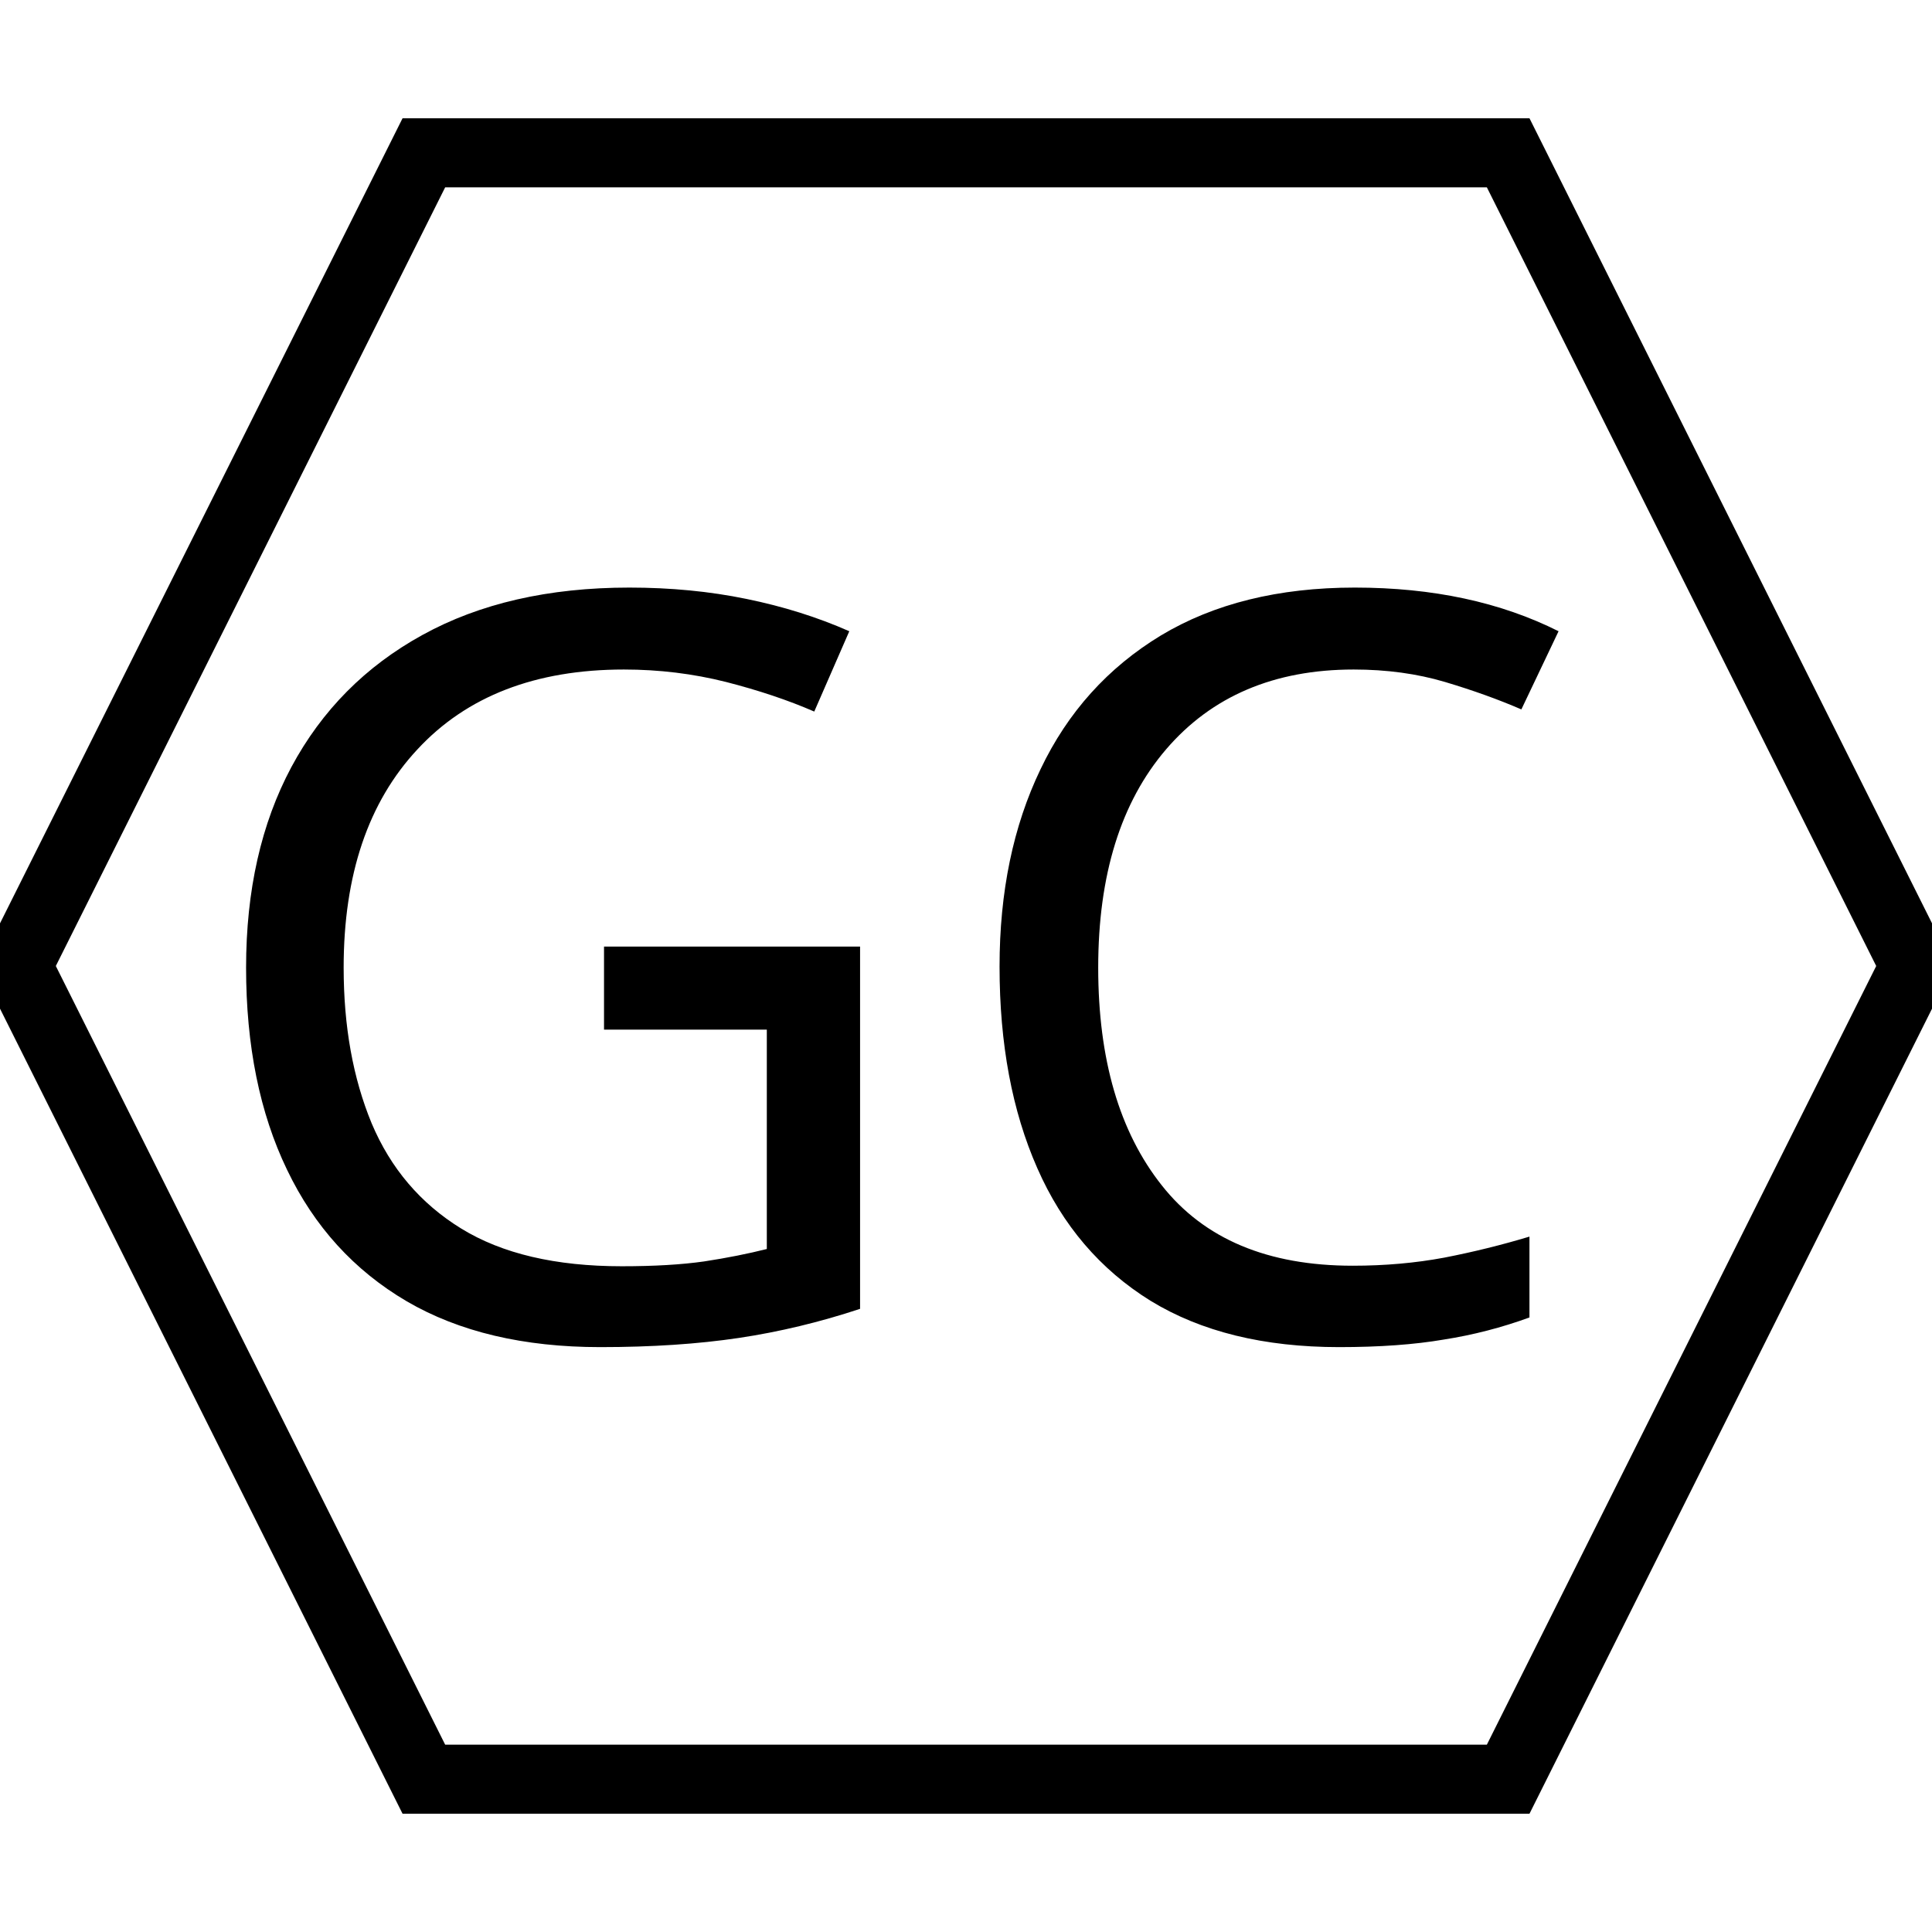
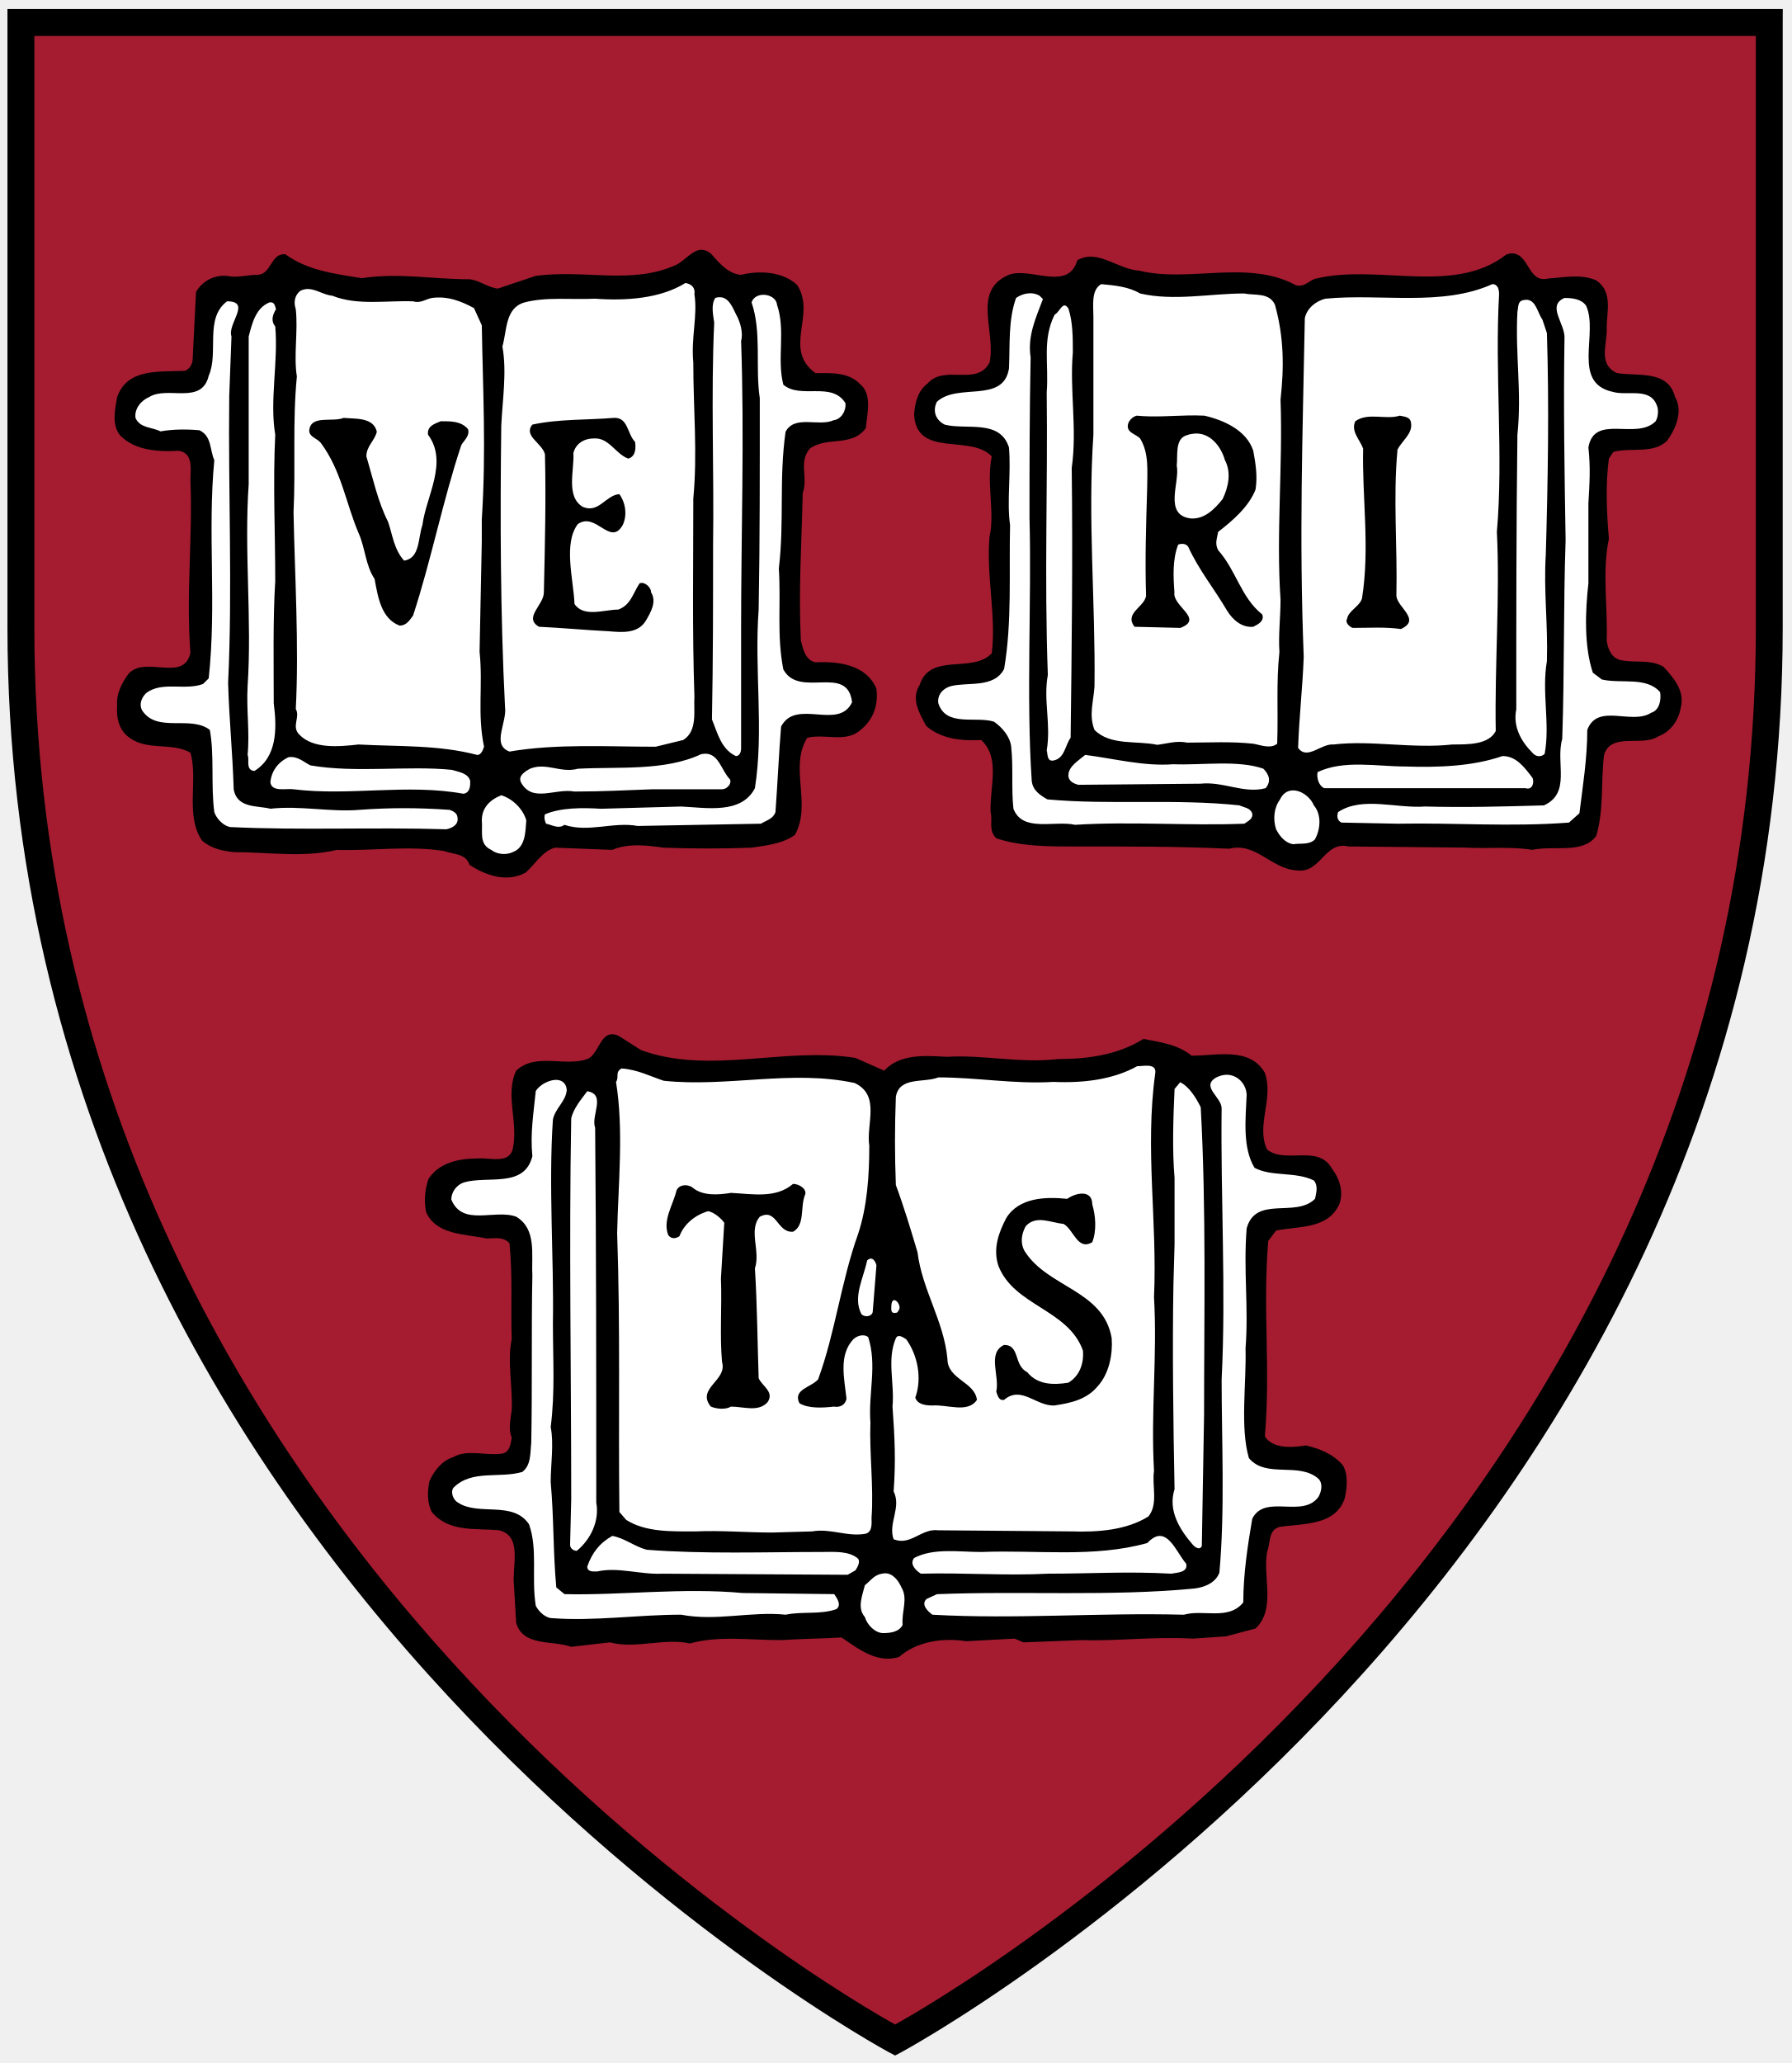
- <svg xmlns="http://www.w3.org/2000/svg" width="56" height="56">
-   <g>
-     <rect fill="#fff" id="canvas_background" height="58" width="58" y="-1" x="-1" />
-     <g display="none" overflow="visible" y="0" x="0" height="100%" width="100%" id="canvasGrid">
-       <rect fill="url(#gridpattern)" stroke-width="0" y="0" x="0" height="100%" width="100%" />
-     </g>
-   </g>
-   <g>
-     <path stroke="#000" id="svg_2" d="m0.5,28l11.786,-23.571l31.429,0l11.786,23.571l-11.786,23.571l-31.429,0l-11.786,-23.571z" stroke-width="2" fill="#fff" />
-     <text font-style="normal" font-weight="normal" xml:space="preserve" text-anchor="start" font-family="'Montserrat Black'" font-size="30" id="svg_1" y="38.75" x="5.305" stroke-width="0" stroke="#000" fill="#000000">GC</text>
+ <svg xmlns="http://www.w3.org/2000/svg" height="250.95" viewBox="0 0 492.519 566.972" width="218">
+   <g transform="matrix(1.7526 0 0 1.7526 2.0468 2.4717)">
+     <path d="m0 0v2.109 94.922c0 148.96 138.22 223.36 138.22 223.36l0.996 0.527 0.996-0.527s138.22-74.398 138.22-223.36v-94.922l0.01-2.108h-2.11-274.22-2.11z" />
+     <path fill="#a51c30" d="m4.219 4.219h270v92.812c0 143.23-129.44 215.97-135 219.02-5.556-3.059-135-75.795-135-219.02v-92.812z" />
+     <path d="m48.207 16.709c-0.637-0.014-1.171 0.745-1.764 1.039-3.1 1.424-6.292 0.309-9.777 0.777l-2.621 0.881c-0.714-0.08-1.257-0.569-1.971-0.648-2.542 0-4.94-0.465-7.469-0.076-1.905-0.299-3.8-0.545-5.316-1.66-1.023-0.08-0.949 1.363-1.895 1.426-0.714 0-1.442 0.234-2.152 0.078-0.95-0.08-1.751 0.401-2.152 1.115l-0.234 4.669c0 0.325-0.233 0.715-0.545 0.805-1.829 0.08-3.985-0.184-4.695 1.815-0.156 0.87-0.4 1.974 0.234 2.697 1.036 1.025 2.618 1.117 4.045 1.037 1.036 0.156 0.805 1.335 0.805 2.049 0.169 3.966-0.312 7.781 0 11.982-0.468 2.062-3.088 0.168-4.279 1.426-0.482 0.638-0.885 1.441-0.805 2.231-0.08 1.116 0.236 2.06 1.428 2.541 1.195 0.465 2.554 0.089 3.656 0.727 0.558 1.826-0.387 4.347 0.805 6.096 0.637 0.558 1.413 0.723 2.203 0.803 2.463 0 4.775 0.404 7.158-0.154 2.466 0.077 4.977-0.312 7.443 0.076 0.634 0.246 1.518 0.158 1.764 0.961 1.102 0.714 2.543 1.259 3.891 0.545 0.714-0.634 1.179-1.506 2.049-1.738l3.969 0.156c1.102-0.481 2.45-0.312 3.553-0.156 2.061 0.077 4.139 0.077 6.121 0 1.026-0.156 2.138-0.259 3.008-0.883 1.192-2.151-0.416-4.68 0.855-6.742 1.271-0.311 2.699 0.389 3.734-0.57 0.87-0.713 1.22-1.737 1.065-2.853-0.714-1.659-2.632-1.894-4.229-1.815-0.714-0.156-0.859-0.945-1.012-1.504-0.169-3.564 0.054-6.756 0.131-10.244 0.392-1.116-0.311-2.14 0.492-3.086 1.178-0.87 2.932-0.08 3.891-1.428 0.063-0.884 0.478-2.32-0.389-3.033-0.793-0.867-2.075-0.779-3.113-0.779-2.293-1.674 0.081-4.058-1.27-6.119-1.022-0.947-2.633-1.011-3.891-0.701-0.866-0.063-1.491-0.792-2.049-1.426-0.236-0.218-0.462-0.308-0.674-0.312zm56.123 0.26c-0.09 0.008-0.181 0.048-0.285 0.078-3.641 2.837-8.884 0.634-13.176 1.66-0.482 0.076-0.792 0.635-1.426 0.467-3.333-1.816-7.382-0.159-10.867-1.012-1.517-0.093-2.881-1.53-4.305-0.727-0.637 2.204-3.242 0.454-4.746 1.012-2.619 1.101-0.872 3.958-1.35 6.096-0.883 1.673-3.113 0.103-4.305 1.451-0.637 0.478-0.857 1.26-0.934 2.127 0.156 3.086 3.891 1.351 5.394 2.932-0.389 1.905 0.232 3.901-0.156 5.574-0.233 2.775 0.478 5.473 0.156 8.092-1.351 1.427-4.279-0.088-5.006 2.205-0.624 0.96-0.011 1.983 0.467 2.852 1.039 0.88 2.385 1.038 3.812 0.961 1.348 1.272 0.572 3.252 0.648 5.004 0.156 0.621-0.169 1.259 0.389 1.816 1.66 0.558 3.499 0.57 5.238 0.57 3.887 0 7.381-0.009 10.945 0.156 1.829-0.477 2.941 1.428 4.693 1.504 1.659 0.236 1.907-2.065 3.58-1.66 0 0 8.092 0.079 8.092 0.078 1.583 0.09 3.151-0.089 4.668 0.156 1.57-0.325 3.476 0.307 4.436-0.961 0.544-1.828 0.312-3.731 0.545-5.627 0.481-1.593 2.619-0.561 3.734-1.272 0.87-0.325 1.426-1.101 1.582-1.971 0.322-1.191-0.466-2.075-1.193-2.879-0.946-0.544-1.969-0.234-3.008-0.467-0.634-0.169-0.854-0.803-0.934-1.348 0.08-2.31-0.327-4.837 0.154-7.055-0.156-1.905-0.246-3.748 0-5.576l0.312-0.467c1.271-0.322 2.775 0.168 3.734-0.777 0.634-0.88 1.103-2.076 0.545-3.035-0.481-1.905-2.62-1.415-4.047-1.66-1.348-0.635-0.62-2.063-0.699-3.164 0-1.039 0.455-2.475-0.727-3.268-1.036-0.465-2.295-0.195-3.32-0.129-1.481 0.364-1.296-1.858-2.644-1.738zm-62.478 54.203c-0.727 0.115-0.904 1.449-1.607 1.713-1.597 0.545-3.577-0.468-4.928 0.803-0.79 1.66 0.156 3.566-0.232 5.394-0.233 1.116-1.585 0.622-2.465 0.701-1.348 0-2.686 0.321-3.397 1.426-0.236 0.711-0.326 1.506-0.156 2.309 0.714 1.58 2.697 1.505 4.201 1.816 0.558 0 1.18-0.141 1.582 0.336 0.232 2.297 0.076 4.449 0.156 6.666-0.325 1.504 0.076 3.317 0 4.9-0.08 0.635-0.249 1.362 0 1.92-0.08 0.478-0.144 1.036-0.701 1.115-1.115 0.156-2.4-0.323-3.346 0.234-0.79 0.246-1.335 0.945-1.66 1.658-0.156 0.714-0.169 1.517 0.156 2.154 1.178 1.425 3.008 1.117 4.668 1.27 1.673 0.402 0.884 2.542 1.037 3.812l0.156 2.619c0.481 1.66 2.541 1.192 3.812 1.66l2.697-0.311c1.753 0.482 3.801-0.326 5.551 0.078 1.985-0.558 4.111-0.234 6.328-0.234 1.351-0.089 2.774-0.101 4.201-0.182 1.192 0.807 2.477 1.828 3.994 1.35 1.258-1.101 3.075-1.338 4.668-1.09l3.346-0.182 0.621 0.26 4.047-0.156c2.466 0.08 5.005-0.259 7.703-0.104l2.309-0.156 2.049-0.545c1.427-1.347 0.494-3.567 0.803-5.316 0.249-0.637 0.065-1.504 0.855-1.736 1.673-0.246 3.902-0.075 4.539-1.998 0.166-0.776 0.245-1.674-0.156-2.309-0.714-0.789-1.582-1.115-2.541-1.348-0.946 0.156-2.294 0.247-2.852-0.623 0.402-4.756-0.156-8.807 0.232-13.564 0 0 0.545-0.724 0.545-0.725 1.58-0.325 3.58-0.08 4.383-1.816 0.312-0.789 0.065-1.749-0.492-2.463-0.946-1.752-3.242-0.31-4.514-1.35-0.79-1.669 0.48-3.487-0.154-5.316-1.039-1.815-3.332-1.193-5.084-1.193-0.946-0.776-2.151-0.933-3.346-1.166-1.736 1.089-3.802 1.401-5.939 1.4-2.622 0.309-5.161-0.312-7.703-0.156-1.517-0.08-3.24-0.232-4.356 0.959l-1.998-0.883c-4.912-0.79-10.13 1.194-14.886-0.545l-1.504-0.959c-0.239-0.133-0.455-0.157-0.623-0.131z" transform="matrix(2.2593 0 0 2.2593 -.0000086184 0)" />
+     <path d="m47.064 19.018c-1.749 1.088-4.138 1.246-6.275 1.09-1.583 0.08-3.399-0.142-4.902 0.26-1.348 0.388-1.204 1.944-1.529 3.061 0.325 1.752-0.002 3.759-0.078 5.498-0.08 6.352-0.066 13.069 0.26 19.502 0.156 1.113-0.961 2.634 0.311 3.111 3.253-0.558 6.811-0.336 10.141-0.336l1.92-0.467c1.022-0.637 0.711-2.063 0.777-3.01-0.156-4.679-0.078-8.907-0.078-13.744 0.299-3.176 0-6.184 0-9.44-0.166-1.75 0.311-3.243 0.078-4.746 0.077-0.469-0.231-0.714-0.623-0.779zm28.865 0.078c-0.714 0.401-0.543 1.516-0.543 2.231v8.221c-0.405 5.951 0.153 11.605 0.076 17.48-0.077 1.102-0.402 1.982 0 3.008 1.102 1.116 2.943 0.728 4.357 1.037 0.634-0.076 1.349-0.31 2.076-0.154 1.58 0 2.997-0.092 4.59 0.076 0.468 0.077 1.182 0.389 1.66 0 0.08-2.307-0.078-4.212 0.154-6.354-0.077-1.271 0.078-2.397 0.078-3.656-0.312-4.524 0.166-9.275 0-13.875 0.246-2.231 0.248-4.291-0.389-6.588-0.402-0.867-1.413-0.622-2.127-0.777-2.386 0-4.863 0.544-7.236 0-0.79-0.469-1.738-0.559-2.697-0.648zm27.154 0c-3.499 1.579-7.778 0.637-11.592 1.012-0.634 0.156-1.272 0.634-1.428 1.348-0.153 8.258-0.402 15.16-0.076 23.498-0.077 2.138-0.314 4.112-0.391 6.328 0.634 0.884 1.595-0.314 2.465-0.234 2.619-0.311 5.471 0.309 8.246 0 1.112 0 2.528 0.016 3.01-0.934-0.08-4.6 0.3-9.389 0.078-13.824 0.468-5.314-0.158-11.023 0.154-16.492 0-0.312-0.075-0.701-0.467-0.701zm-82.187 0.338c-0.183-0.007-0.373 0.031-0.57 0.129-0.402 0.325-0.467 0.806-0.311 1.272 0.169 1.516-0.16 3.243 0.076 4.668-0.312 3.176-0.076 6.187-0.232 9.44 0.08 4.202 0.388 9.288 0.156 13.643 0.325 0.558-0.312 1.204 0.232 1.762 0.959 1.023 2.775 0.854 4.123 0.701 2.855 0.153 5.55 0.017 8.248 0.727 0.246 0 0.387-0.321 0.467-0.57-0.482-2.293-0.065-4.28-0.311-6.588l0.154-7.678v-1.504c0.309-4.773 0.076-8.96 0-13.484l-0.543-1.193c-0.87-0.469-1.83-0.858-2.932-0.701-0.402 0.076-0.803 0.39-1.272 0.234-1.816-0.077-3.878 0.312-5.627-0.389-0.595-0.058-1.112-0.448-1.66-0.467zm49.898 0.311c-0.287 0.039-0.545 0.154-0.777 0.311-0.558 1.579-0.413 3.229-0.492 4.902-0.402 2.453-3.565 0.957-5.006 2.309-0.312 0.634-0.089 1.26 0.545 1.582 1.517 0.388 3.827-0.403 4.461 1.582 0.156 1.828-0.159 3.734 0.076 5.393-0.08 3.333 0.144 6.734-0.414 9.986-0.71 1.351-2.514 0.882-3.709 1.193-0.558 0.156-0.948 0.634-0.855 1.191 0.544 1.66 2.592 0.87 3.863 1.272 0.558 0.389 1.117 1.028 1.193 1.738 0.156 1.441 0 2.881 0.156 4.305 0.634 1.66 2.852 0.794 4.279 1.115 3.89-0.246 7.858 0.078 11.748-0.078 0.232-0.169 0.634-0.325 0.545-0.727-0.156-0.388-0.555-0.388-0.881-0.545-4.524-0.477-8.888-0.012-13.332-0.414-0.544-0.311-1.011-0.633-1.088-1.272-0.392-5.795-0-12.694-0.156-18.258 0-3.721 0.002-7.261 0.078-11.15-0.233-1.517 0.387-2.789 0.855-4.047l-0.234-0.232c-0.279-0.157-0.568-0.196-0.855-0.156zm-18.49 0.104c-0.289 0.047-0.561 0.223-0.648 0.52 0.714 2.051 0.245 4.501 0.57 6.639 0 5.161 0.011 9.686-0.078 14.678-0.312 4.216 0.377 8.353-0.26 12.398-0.946 1.829-3.385 1.347-5.135 1.27l-5.551 0.156c-1.271-0.076-2.775-0.092-3.891 0.389-0.077 0.233 0.002 0.493 0.078 0.648 0.405 0.077 0.869 0.39 1.272 0.078 1.673 0.558 3.411-0.233 5.084 0.078l8.559-0.156c0.388-0.232 0.854-0.34 1.01-0.805 0.143-1.908 0.235-4.032 0.391-5.938 1.039-1.985 3.982 0.297 4.928-1.685-0.312-2.698-3.658-0.221-4.773-2.283-0.465-2.383-0.154-4.539-0.311-7.002 0.392-3.333-0.001-6.16 0.467-9.492 0.637-1.196 2.32-0.326 3.346-0.803 0.558-0.067 0.884-0.726 0.805-1.193-0.959-1.517-3.112-0.246-4.307-1.272-0.465-1.829 0.181-3.735-0.439-5.551-0.05-0.494-0.633-0.752-1.115-0.674zm-2.879 0.156c-0.092 0.004-0.177 0.01-0.285 0.051-0.312 0.464-0.155 1.155-0.078 1.713-0.233 5.085-0.002 10.399-0.078 15.404 0 4.202 0.001 7.938-0.078 12.137 0.388 0.947 0.638 2.062 1.66 2.543 0.236 0 0.363-0.233 0.363-0.545v-8.273c0-6.588 0.236-13.411 0-19.996 0.156-0.545-0.051-1.323-0.363-1.867-0.203-0.41-0.495-1.194-1.141-1.166zm58.664 0.051c-1.271 0.544 0.08 1.805 0 2.828-0.076 4.604-0.001 9.223 0.078 13.979-0.156 4.604-0.078 9.197-0.234 13.797-0.478 1.674 0.636 3.745-1.27 4.615-2.775 0.08-5.55 0.155-8.248 0.078-1.982 0.153-4.37-0.727-6.043 0.389-0.08 0.233-0.091 0.571 0.234 0.727l3.889 0.078c3.966-0.076 7.858 0.231 11.904-0.078l0.727-0.648c0.233-1.905 0.545-3.797 0.545-5.783 0.714-1.905 3.088-0.313 4.436-1.193 0.558-0.156 0.711-0.867 0.621-1.426-0.946-1.101-2.694-0.569-4.045-0.881l-0.623-0.469c-0.621-1.828-0.53-4.288-0.311-6.197v-5.551c0.08-1.427 0.156-2.452 0-3.889 0.402-2.374 3.32-0.469 4.668-1.816 0.156-0.246 0.234-0.79 0.078-1.115-0.482-1.272-2.047-0.622-3.086-0.934-2.838-0.638-0.947-4.059-1.816-5.965-0.309-0.469-0.946-0.545-1.504-0.545zm-2.568 0.131c-0.087-0.013-0.2 0.005-0.311 0.025-0.388 0.089-0.312 0.479-0.389 0.805-0.156 2.994 0.312 5.587 0 8.531-0.08 6.339-0.078 12.554-0.078 19.062-0.246 1.182 0.325 2.215 1.115 3.008 0.249 0.309 0.636 0.311 0.855 0.078 0.388-2.061-0.219-4.29 0.156-6.432 0.076-2.631-0.234-4.853-0.078-7.393 0.153-5.237 0.234-10.372 0.078-15.377l-0.311-0.934c-0.34-0.476-0.428-1.289-1.039-1.375zm-90.279 0.104c-1.583 1.191-0.556 3.563-1.27 5.16-0.482 2.061-2.857 0.688-4.125 1.478-0.558 0.232-1.049 0.815-0.959 1.453 0.312 0.713 1.101 0.622 1.738 0.934 0.87-0.156 1.831-0.155 2.697-0.078 0.87 0.401 0.712 1.364 1.037 2.074-0.482 4.992 0.169 9.985-0.389 15.146l-0.391 0.389c-1.271 0.482-2.865-0.218-3.967 0.648-0.322 0.326-0.492 0.792-0.26 1.193 1.039 1.58 3.348 0.312 4.695 1.348 0.325 1.737 0.065 3.877 0.311 5.705 0.156 0.465 0.634 0.963 1.115 1.039 4.823 0.236 9.998-0.001 14.99 0.154 0.402-0.076 0.867-0.325 0.777-0.803 0-0.311-0.313-0.468-0.545-0.545-2.231-0.156-4.135-0.156-6.275 0-1.985 0.169-4.111-0.31-6.172-0.078-0.883-0.232-2.307-0.002-2.543-1.35-0.077-2.539-0.313-4.771-0.389-7.391 0.312-6.433 0.002-13.23 0.078-19.891l0.156-4.15c-0.309-0.867 1.423-2.438-0.312-2.438zm2.932 0.078c-0.96 0.405-1.196 1.492-1.428 2.359v10.244c-0.325 4.684 0.236 9.428-0.076 14.031-0.09 1.674 0.156 3.192 0 4.771 0.156 0.326-0.171 1.039 0.467 1.115 1.58-0.959 1.58-2.942 1.348-4.695 0-2.619-0.062-5.861 0.104-8.48 0-3.488-0.166-6.757 0-10.166-0.402-2.387 0.222-5.057 0-7.519-0.322-0.392-0.18-0.805 0.053-1.193-0.067-0.156-0.065-0.544-0.467-0.467zm55.215 0.207c-0.232-0.003-0.398 0.474-0.699 0.648-0.87 1.752-0.389 3.399-0.545 5.394 0.08 6.495-0.171 12.705 0.078 19.605-0.325 1.75 0.234 3.41-0.078 5.238 0.08 0.246-0.001 0.778 0.467 0.701 0.79-0.156 0.792-1.024 1.193-1.582 0.08-6.353 0.153-12.604 0.076-18.725 0.388-2.696-0.154-5.408 0.078-8.014 0-1.023 0.002-2.115-0.311-3.061-0.1-0.14-0.182-0.207-0.26-0.207zm-24.82 31.119c-0.12-0.014-0.265-0.005-0.414 0.025-2.526 1.192-5.771 0.86-8.559 1.012-1.178 0.326-2.209-0.464-3.32 0-0.312 0.169-0.867 0.491-0.621 0.959 0.79 1.425 2.361 0.378 3.709 0.623 1.985 0 3.487-0.09 5.393-0.156h4.852c0.325 0 0.699-0.387 0.543-0.699-0.555-0.554-0.743-1.661-1.582-1.764zm26.246 0.078c-0.468 0.402-1.166 0.792-1.166 1.426 0 0.389 0.374 0.572 0.699 0.648l8.482-0.078c1.58-0.169 3.008 0.714 4.512 0.312 0.402-0.481 0.245-0.944-0.156-1.35-1.749-0.621-4.269-0.234-6.25-0.311-2.064 0.156-4.14-0.399-6.121-0.648zm28.971 0.078c-2.061 0.714-4.437 0.802-6.744 0.725-1.985 0-4.265-0.478-6.094 0.391-0.077 0.389 0.078 0.947 0.467 1.115h13.979c0.465 0.156 0.623-0.414 0.467-0.727-0.545-0.713-1.115-1.504-2.074-1.504zm-84.264 0.076c-0.714 0.326-1.194 0.946-1.27 1.738 0.076 0.711 1.129 0.416 1.607 0.492 3.877 0.482 7.91-0.401 11.801 0.312 0.465-0.08 0.467-0.557 0.467-0.883-0.148-0.557-0.789-0.62-1.267-0.776-3.087-0.312-6.666 0.234-9.83-0.311-0.468-0.232-0.87-0.648-1.504-0.572zm69.688 2.309c-0.353 0.014-0.672 0.202-0.881 0.648-0.402 0.545-0.492 1.336-0.26 2.049 0.246 0.482 0.636 0.958 1.193 1.037 0.481-0.08 1.116 0.066 1.504-0.336 0.392-0.713 0.466-1.723-0.078-2.361-0.243-0.59-0.89-1.059-1.478-1.037zm-54.93 0.338c-0.79 0.312-1.35 0.869-1.35 1.738 0.076 0.79-0.221 1.648 0.648 2.049 0.388 0.309 1.028 0.387 1.506 0.154 0.883-0.325 0.87-1.413 0.934-2.203-0.233-0.793-0.949-1.502-1.738-1.738zm44.9 18.77c-0.108-0.006-0.224-0-0.338 0.008-0.152 0.011-0.3 0.025-0.416 0.025-1.673 0.933-3.747 1.183-5.809 1.09-2.699 0.169-5.293-0.312-7.988-0.312-1.039 0.402-2.712-0.078-2.957 1.35-0.08 2.138-0.08 3.981 0 6.121 0.558 1.504 1.036 3.085 1.504 4.668 0.325 2.619 1.831 4.772 2.076 7.391 0 1.441 1.893 1.583 2.049 2.853-0.634 0.947-2.049 0.309-3.088 0.389-0.465 0-1.035-0.067-1.191-0.545 0.481-1.347 0.167-2.929-0.623-4.045-0.236-0.156-0.571-0.389-0.727-0.078-0.637 1.504-0.08 3.087-0.232 4.746 0.153 2.154 0.234 3.746 0.078 5.887 0.558 1.116-0.402 2.219 0 3.32 1.192 0.478 1.916-0.775 3.111-0.623l9.258 0.078c1.829 0.063 3.802-0.09 5.318-1.037 0.7-0.866 0.233-2.125 0.389-3.164-0.233-4.122 0.236-7.934 0-12.061 0.236-5.314-0.636-10.257 0.078-15.482 0.088-0.444-0.167-0.561-0.492-0.578zm-36.543 0.189c-0.482 0.246-0.155 0.625-0.391 0.934 0.544 3.333 0.155 7.051 0.078 10.477 0.232 6.662 0.077 12.866 0.156 19.375l0.467 0.543c1.348 0.867 3.151 0.805 4.824 0.805 1.752-0.08 3.567 0.078 5.316 0.078l2.775-0.078c1.271-0.232 2.463 0.403 3.734 0.156 0.465-0.156 0.389-0.726 0.389-1.115 0.156-2.074-0.158-4.526-0.078-6.588-0.156-2.074 0.48-3.967-0.154-5.939-0.312-0.246-0.794-0.089-1.039 0.156-1.022 1.102-0.623 2.699-0.467 4.123-0.08 0.392-0.399 0.625-0.881 0.545-0.714 0.08-1.75 0.155-2.387-0.234-0.478-0.959 0.815-1.1 1.297-1.658 1.192-3.252 1.584-6.757 2.775-10.09 0.634-1.905 0.777-4.059 0.777-6.121-0.233-1.503 0.803-3.488-1.01-4.356-4.372-0.946-8.819 0.309-13.254-0.156-0.946-0.311-1.815-0.775-2.93-0.855zm42.014 0.439c-0.244-0.004-0.518 0.07-0.777 0.209-1.022 0.638 0.414 1.338 0.414 2.127-0.077 6.108 0.312 12.682 0 18.803 0 4.279 0.237 9.041-0.154 13.408-0.246 0.714-1.05 1.039-1.764 1.115-5.796 0.558-11.969 0.157-17.844 0.389l-0.727 0.336c-0.402 0.389 0.092 0.858 0.414 1.09 5.875 0.326 11.503-0.156 17.455 0 1.351-0.388 3.101 0.416 4.123-0.855 0-1.981 0.311-3.979 0.623-5.809 0.883-1.749 3.475-0.002 4.59-1.506 0.232-0.401 0.322-0.957 0-1.27-1.351-1.191-3.631-0-4.822-1.428-0.624-2.137-0.168-5.162-0.234-7.625 0.222-2.855-0.157-5.393 0.078-8.324 0.634-2.31 3.398-0.701 4.746-2.049 0.08-0.401 0.234-0.882-0.078-1.272-1.271-0.637-2.931-0.243-4.123-0.881-0.856-1.424-0.611-3.424-0.545-5.084-0.05-0.769-0.642-1.361-1.375-1.375zm-46.449 0.363c-0.541-0.065-1.279 0.334-1.529 0.779-0.156 1.58-0.39 2.932-0.234 4.512-0.558 2.231-3.087 1.336-4.746 1.816-0.482 0.156-0.881 0.636-0.881 1.193 0.79 1.905 3.008 0.634 4.512 1.191 1.427 0.867 1.039 2.623 1.115 4.047-0.076 3.814-0.002 7.624-0.078 11.67-0.08 0.635 0.014 1.517-0.623 1.998-1.593 0.465-3.5-0.183-4.771 1.088-0.246 0.322 0 0.883 0.312 1.039 1.424 0.947 3.812-0.155 4.928 1.504 0.621 1.753 0.155 3.671 0.467 5.652 0.153 0.312 0.559 0.781 1.037 0.857 2.994 0.236 6.03-0.234 9.051-0.234 2.45 0.469 4.812-0.246 7.262 0 1.192-0.246 2.412 0.013 3.527-0.389 0.388-0.311-0-0.788-0.156-1.037l-6.354-0.078c-4.202-0.388-8.414 0.171-12.371 0.078l-0.57-0.467c-0.233-2.542-0.157-4.692-0.389-7.314 0-1.191 0.232-2.696 0-3.812 0.312-2.463 0.154-4.666 0.154-7.209 0.076-4.524-0.312-9.53 0-14.135 0.156-0.789 0.898-1.255 0.961-2.049-0.024-0.442-0.299-0.661-0.623-0.701zm43.207 0.156-0.389 0.467c-0.089 1.982-0.169 4.187 0 6.172v4.617l-0.078 2.775c-0.08 4.368-0.011 9.765 0.078 14.213-0.482 1.504 0.388 2.838 1.272 3.863 0.156 0.169 0.478 0.404 0.621 0.078l0.156-9.104c0-6.911 0.156-14.289-0.232-21.344-0.312-0.637-0.791-1.426-1.428-1.738zm-41.158 0.623c-0.402 0.545-0.959 1.179-1.115 1.893-0.156 8.634 0 17.456 0 26.428l-0.078 3.164c0 0.246 0.234 0.416 0.467 0.416 0.959-0.789 1.585-2.074 1.35-3.346 0-9.127-0.002-17.532-0.078-26.014-0.312-0.866 0.789-2.308-0.545-2.541zm19.658 11.619c-0.067 0.01-0.151 0.051-0.232 0.129-0.233 1.192-1.023 2.554-0.389 3.734 0.246 0.233 0.714 0.156 0.777-0.156l0.26-3.24c-0.06-0.241-0.213-0.495-0.416-0.467zm1.66 2.879c-0.028-0.002-0.053 0.012-0.078 0.025-0.067 0.035-0.109 0.132-0.129 0.311 0 0.249-0.091 0.625 0.311 0.545 0.156 0 0.158-0.154 0.234-0.234 0.102-0.254-0.142-0.628-0.338-0.646zm-19.581 16.368c-0.87 0.482-1.413 1.181-1.738 2.127 0 0.402 0.466 0.338 0.701 0.338 1.437-0.325 3.021 0.233 4.512 0.156l12.863 0.076 0.545-0.311c0.156-0.246 0.338-0.572 0.182-0.805-0.637-0.558-1.673-0.467-2.463-0.467-4.046 0-8.251 0.155-12.217-0.154-0.87-0.235-1.515-0.804-2.385-0.961zm38.02 0c-0.26-0.004-0.544 0.138-0.881 0.494-3.721 1.036-7.625 0.469-11.516 0.621-1.583 0-3.32-0.294-4.668 0.416-0.325 0.392 0.065 0.842 0.467 1.09 2.931-0.08 5.964 0.153 8.818 0 2.928 0 5.615-0.169 8.559 0 0.388-0.08 1.193-0.067 1.037-0.701-0.535-0.595-1.036-1.904-1.816-1.92zm-19.062 2.594c-0.074-0.001-0.153 0.008-0.232 0.027-0.544 0.077-0.802 0.492-1.193 0.803-0.166 0.701-0.558 1.568 0 2.205 0.156 0.545 0.714 1.115 1.272 1.115 0.544 0 1.112-0.092 1.348-0.57-0.08-0.946 0.39-1.804-0.078-2.594-0.203-0.476-0.595-0.976-1.115-0.986z" transform="matrix(2.2593 0 0 2.2593 -.0000086184 0)" fill="#fff" />
+     <path d="m81.912 28.213c-1.169 0.025-2.323 0.128-3.518 0.012-0.312 0.076-0.623 0.401-0.623 0.727 0 0.477 0.543 0.543 0.855 0.855 0.637 1.025 0.494 2.295 0.494 3.397-0.08 2.696-0.155 5.008-0.078 7.547-0.156 0.79-1.518 1.178-0.805 2.127l3.191 0.078c1.66-0.634-0.572-1.503-0.416-2.463-0.08-1.101-0.142-2.282 0.26-3.32 0.232-0.077 0.53-0.09 0.699 0.156 0.714 1.579 1.818 2.93 2.697 4.434 0.392 0.635 1.026 1.192 1.816 1.115 0.312-0.156 0.792-0.387 0.623-0.855-1.49-1.191-1.789-3.034-3.061-4.461-0.246-0.477-0.077-0.789 0-1.27 1.026-0.79 2.129-1.75 2.594-2.932 0.156-0.959-0-1.828-0.156-2.697-0.465-1.427-2.051-2.129-3.398-2.438-0.396-0.02-0.786-0.02-1.176-0.012zm14.74 0.012c-0.946 0.309-2.216-0.249-3.086 0.389-0.322 0.7 0.312 1.26 0.545 1.895-0.077 3.412 0.479 6.897-0.078 10.398-0.156 0.558-0.958 0.868-1.037 1.426-0.156 0.233 0.156 0.547 0.389 0.623 1.195 0 2.244-0.077 3.346 0.078 1.427-0.637-0.234-1.493-0.311-2.283 0.077-3.578-0.236-6.755 0.076-10.164 0.312-0.638 1.09-1.115 0.934-1.895-0.063-0.389-0.452-0.391-0.777-0.467zm-73.318 0.156c-0.79 0.322-2.292-0.235-2.385 0.881 0 0.455 0.557 0.532 0.803 0.857 1.427 1.905 1.74 4.187 2.619 6.248 0.468 1.036 0.478 2.246 1.115 3.191 0.232 1.272 0.467 2.763 1.738 3.24 0.478 0 0.701-0.387 0.934-0.699 1.271-3.887 2.074-8.016 3.346-11.826 0.169-0.312 0.619-0.651 0.467-1.115-0.482-0.558-1.179-0.545-1.893-0.545-0.389 0.169-0.963 0.313-0.883 0.934 1.424 1.905-0.143 4.292-0.389 6.277-0.312 0.879-0.156 2.307-1.272 2.463-0.714-0.789-0.807-1.828-1.115-2.697-0.714-1.424-1.026-2.941-1.504-4.537 0-0.714 0.574-1.079 0.727-1.713-0.233-1.026-1.519-0.883-2.309-0.959zm18.725 0c-1.753 0.152-3.798 0.065-5.627 0.467-0.621 0.789 0.648 1.245 0.881 2.049 0.076 3.176-0 6.264-0.076 9.596 0 0.884-1.44 1.748-0.338 2.385 1.673 0.077 3.253 0.236 4.85 0.312 0.946 0.08 2.05 0.18 2.594-0.779 0.325-0.558 0.739-1.283 0.338-1.918 0-0.388-0.496-0.779-0.805-0.623-0.468 0.711-0.609 1.506-1.478 1.815-0.959 0-2.396 0.571-3.033-0.389-0.077-1.736-0.79-4.198 0.232-5.549 1.271-0.866 2.242 1.581 3.111 0.078 0.312-0.638 0.232-1.516-0.232-2.154-0.959 0.08-1.426 1.361-2.541 0.883-1.192-0.713-0.572-2.556-0.648-3.734 0.156-0.638 0.715-1.012 1.426-1.012 1.039-0.077 1.507 1.088 2.387 1.4 0.531-0.156 0.53-0.778 0.467-1.166-0.558-0.558-0.47-1.741-1.506-1.66zm40.33 1.09c1.082-0.094 1.854 0.875 2.127 1.84 0.465 0.869 0.232 1.893-0.156 2.697-0.558 0.713-1.285 1.429-2.231 1.35-1.905-0.246-0.713-2.545-0.959-3.656 0.089-0.701-0.157-1.895 0.727-2.127 0.167-0.061 0.337-0.091 0.492-0.104zm-27.854 52.076c-1.195 1.026-2.8 0.7-4.307 0.623-0.88 0.143-1.984 0.234-2.697-0.391-0.389-0.246-0.932-0.167-1.088 0.234-0.246 1.023-0.974 2.051-0.572 3.086 0.232 0.312 0.547 0.235 0.779 0.078 0.325-0.869 1.126-1.489 1.996-1.738 0.402 0.08 0.883 0.48 1.115 0.805l-0.232 3.863c0.077 1.905-0.091 3.982 0.078 5.811 0.388 1.272-1.818 1.819-0.779 3.086 0.388 0.156 0.999 0.236 1.4 0 0.87 0 1.909 0.404 2.543-0.311 0.481-0.713-0.378-1.103-0.623-1.66-0.08-2.386-0.104-5.161-0.26-7.625 0.405-1.195-0.465-2.634 0.338-3.58 1.182-0.637 1.193 1.132 2.309 1.039 0.866-0.464 0.467-1.751 0.855-2.621 0.066-0.388-0.454-0.698-0.855-0.699zm20.1 0.674c-0.364-0.009-0.786 0.163-1.065 0.363-1.517-0.156-3.344-0.091-4.227 1.322-0.545 1.039-0.946 2.154-0.545 3.346 1.102 2.775 4.836 2.997 5.861 5.861 0.077 0.87-0.219 1.766-1.012 2.231-1.036 0.169-2.14 0.153-2.853-0.727-0.959-0.481-0.492-1.893-1.607-1.893-1.192 0.558-0.296 2.141-0.545 3.242 0.093 0.233 0.157 0.647 0.545 0.57 1.195-1.025 2.244 0.466 3.502 0.389 1.115-0.169 2.231-0.401 3.008-1.348 0.793-0.883 1.038-2.218 0.959-3.32-0.568-3.346-4.446-3.5-6.043-6.043-0.312-0.544-0.234-1.18 0.078-1.738 0.724-0.789 1.75-0.23 2.619-0.154 0.71 0.389 0.976 1.89 1.998 1.27 0.312-0.803 0.236-1.829 0-2.619 0-0.551-0.309-0.742-0.674-0.752z" transform="matrix(2.2593 0 0 2.2593 -.0000086184 0)" />
  </g>
</svg>
